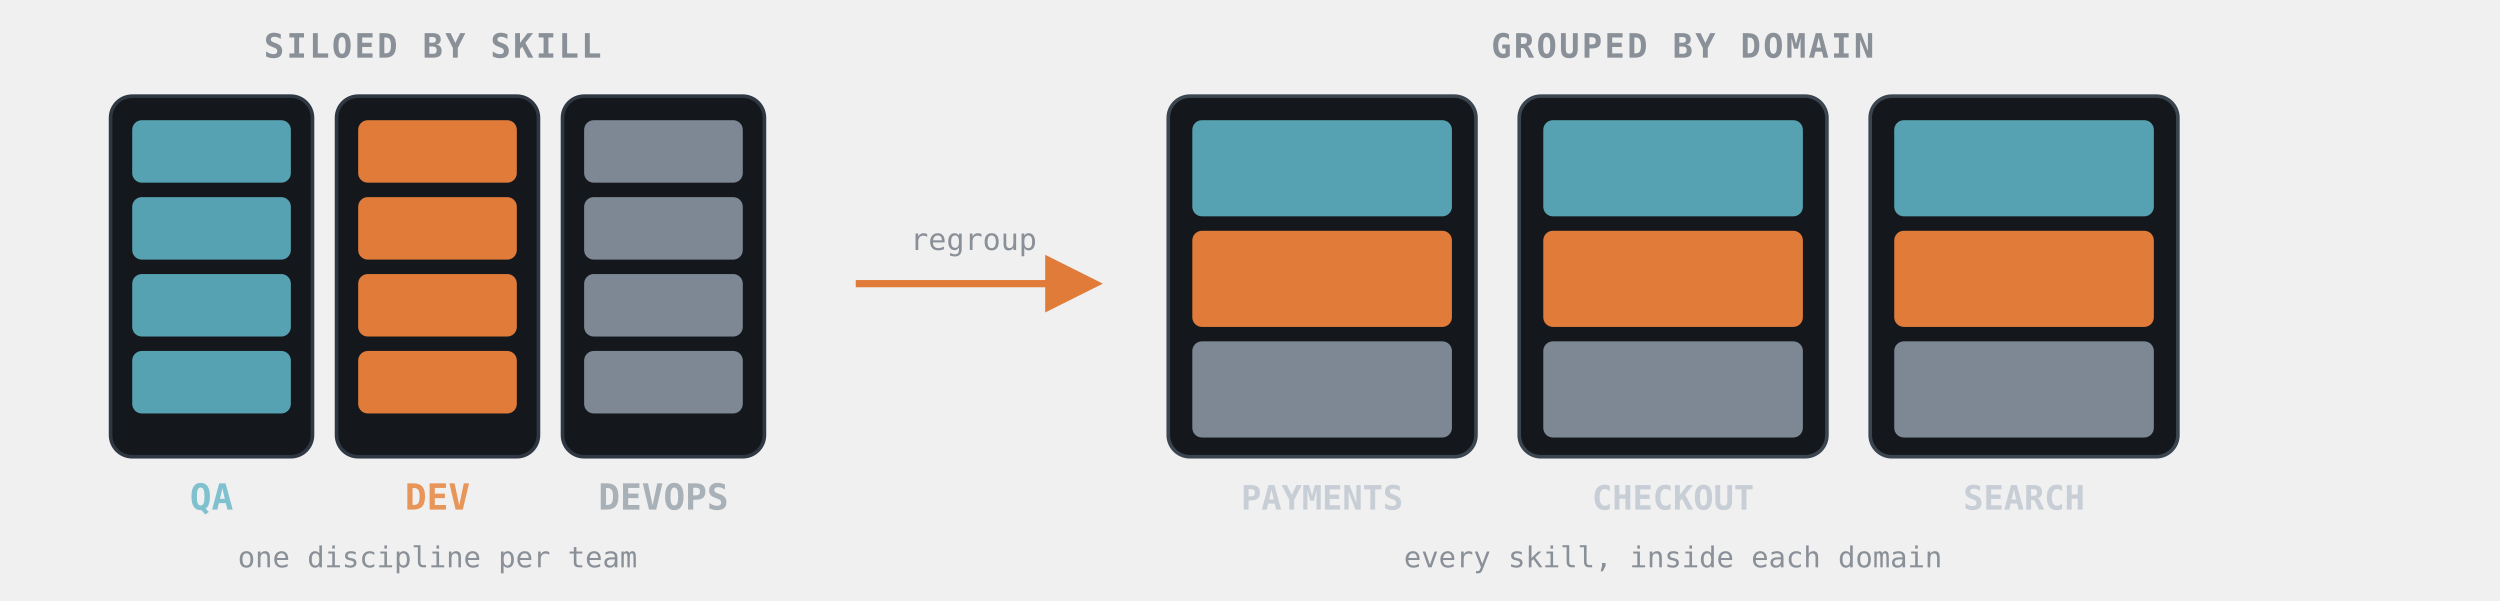
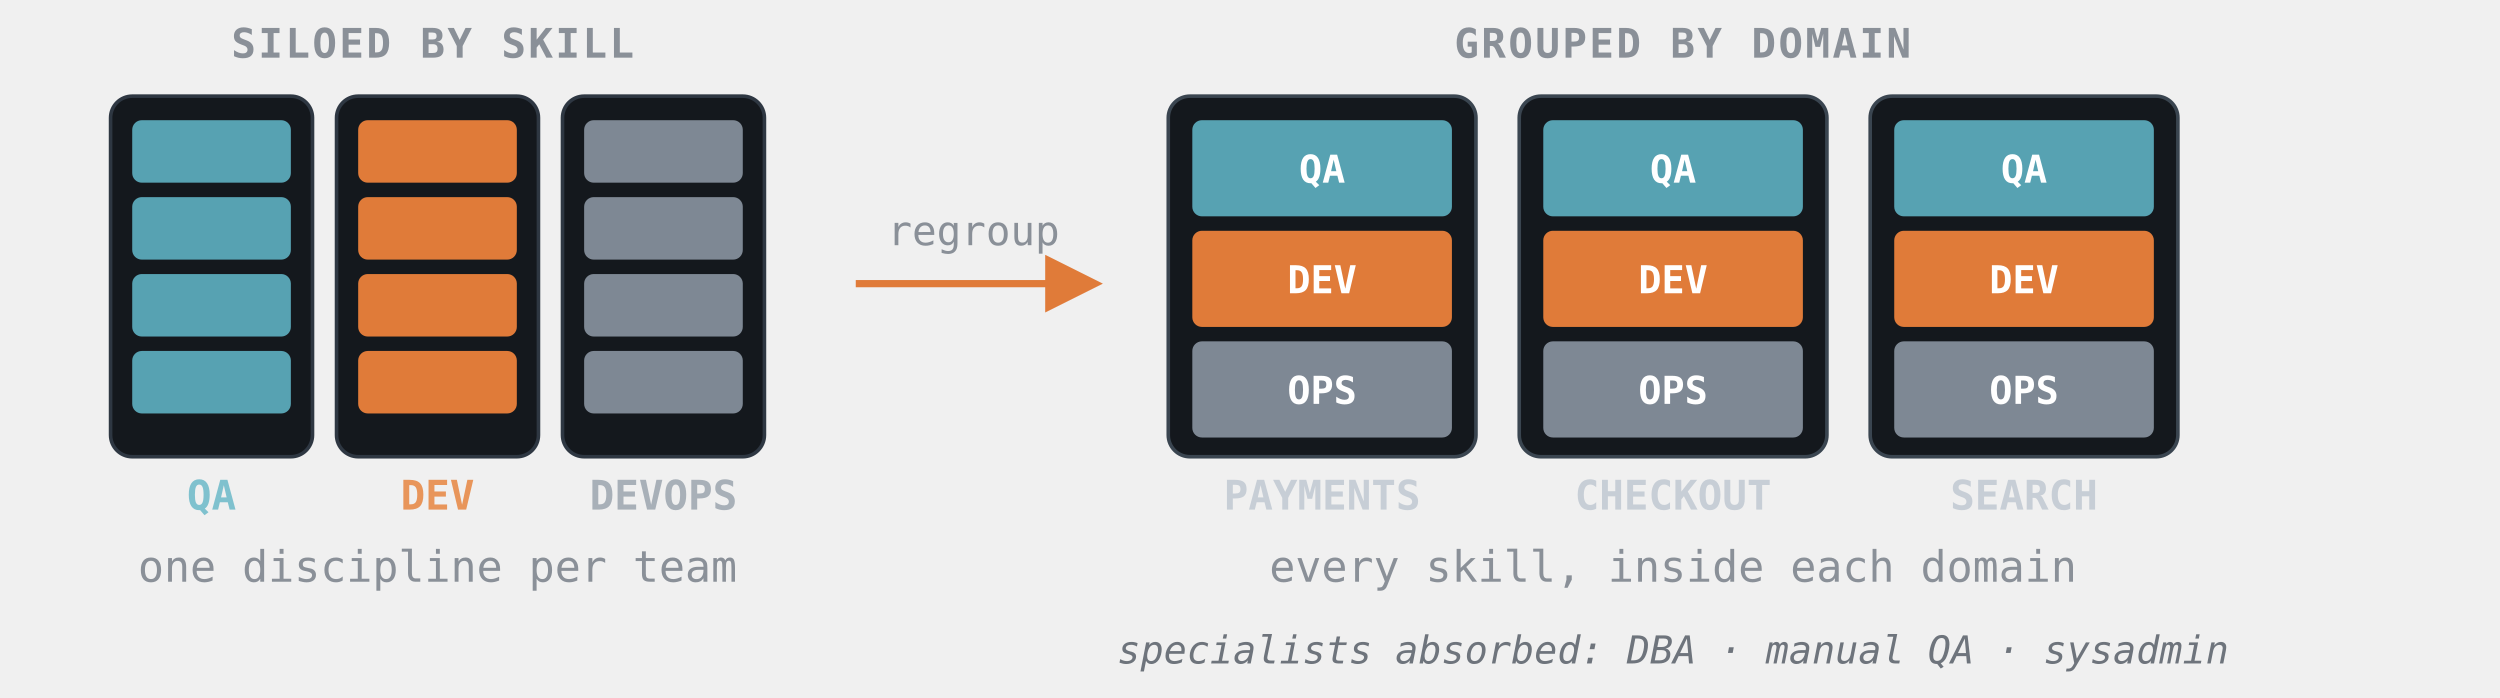
- <svg xmlns="http://www.w3.org/2000/svg" viewBox="0 0 1040 250" font-family="'JetBrains Mono', ui-monospace, Menlo, Consolas, monospace">
+ <svg xmlns="http://www.w3.org/2000/svg" viewBox="0 0 1040 290" font-family="'JetBrains Mono', ui-monospace, Menlo, Consolas, monospace">
  <defs>
    <marker id="std-ar" viewBox="0 0 10 10" refX="8" refY="5" markerWidth="8" markerHeight="8" orient="auto-start-reverse">
      <path d="M0 0L10 5L0 10z" fill="#E07B39" />
    </marker>
  </defs>
-   <text x="180" y="24" text-anchor="middle" fill="#8A9098" font-size="14" font-weight="700" letter-spacing="1">SILOED BY SKILL</text>
+   <text x="180" y="24" text-anchor="middle" fill="#8A9098" font-size="17" font-weight="700" letter-spacing="1">SILOED BY SKILL</text>
  <rect x="46" y="40" width="84" height="150" rx="9" fill="#14181D" stroke="#2E3742" stroke-width="1.5" />
  <rect x="55" y="50" width="66" height="26" rx="4" fill="#57A2B2" />
  <rect x="55" y="82" width="66" height="26" rx="4" fill="#57A2B2" />
  <rect x="55" y="114" width="66" height="26" rx="4" fill="#57A2B2" />
  <rect x="55" y="146" width="66" height="26" rx="4" fill="#57A2B2" />
-   <text x="88" y="212" text-anchor="middle" fill="#7FC1CE" font-size="15" font-weight="700">QA</text>
+   <text x="88" y="212" text-anchor="middle" fill="#7FC1CE" font-size="17" font-weight="700">QA</text>
  <rect x="140" y="40" width="84" height="150" rx="9" fill="#14181D" stroke="#2E3742" stroke-width="1.5" />
  <rect x="149" y="50" width="66" height="26" rx="4" fill="#E07B39" />
  <rect x="149" y="82" width="66" height="26" rx="4" fill="#E07B39" />
  <rect x="149" y="114" width="66" height="26" rx="4" fill="#E07B39" />
  <rect x="149" y="146" width="66" height="26" rx="4" fill="#E07B39" />
-   <text x="182" y="212" text-anchor="middle" fill="#E8955A" font-size="15" font-weight="700">DEV</text>
+   <text x="182" y="212" text-anchor="middle" fill="#E8955A" font-size="17" font-weight="700">DEV</text>
  <rect x="234" y="40" width="84" height="150" rx="9" fill="#14181D" stroke="#2E3742" stroke-width="1.5" />
  <rect x="243" y="50" width="66" height="26" rx="4" fill="#7E8894" />
  <rect x="243" y="82" width="66" height="26" rx="4" fill="#7E8894" />
  <rect x="243" y="114" width="66" height="26" rx="4" fill="#7E8894" />
  <rect x="243" y="146" width="66" height="26" rx="4" fill="#7E8894" />
-   <text x="276" y="212" text-anchor="middle" fill="#A8B0B8" font-size="15" font-weight="700">DEVOPS</text>
-   <text x="182" y="236" text-anchor="middle" fill="#8A9098" font-size="12">one discipline per team</text>
-   <text x="405" y="104" text-anchor="middle" fill="#8A9098" font-size="12.5">regroup</text>
+   <text x="276" y="212" text-anchor="middle" fill="#A8B0B8" font-size="17" font-weight="700">DEVOPS</text>
+   <text x="182" y="242" text-anchor="middle" fill="#8A9098" font-size="18">one discipline per team</text>
+   <text x="405" y="102" text-anchor="middle" fill="#8A9098" font-size="17">regroup</text>
  <line x1="356" y1="118" x2="454" y2="118" stroke="#E07B39" stroke-width="3" marker-end="url(#std-ar)" />
-   <text x="700" y="24" text-anchor="middle" fill="#8A9098" font-size="14" font-weight="700" letter-spacing="1">GROUPED BY DOMAIN</text>
+   <text x="700" y="24" text-anchor="middle" fill="#8A9098" font-size="17" font-weight="700" letter-spacing="1">GROUPED BY DOMAIN</text>
  <rect x="486" y="40" width="128" height="150" rx="9" fill="#14181D" stroke="#3A4550" stroke-width="1.5" />
  <rect x="496" y="50" width="108" height="40" rx="4" fill="#57A2B2" />
  <rect x="496" y="96" width="108" height="40" rx="4" fill="#E07B39" />
  <rect x="496" y="142" width="108" height="40" rx="4" fill="#7E8894" />
-   <text x="550" y="212" text-anchor="middle" fill="#C7CED6" font-size="14" font-weight="700">PAYMENTS</text>
+   <text x="550" y="212" text-anchor="middle" fill="#C7CED6" font-size="17" font-weight="700">PAYMENTS</text>
  <rect x="632" y="40" width="128" height="150" rx="9" fill="#14181D" stroke="#3A4550" stroke-width="1.5" />
  <rect x="642" y="50" width="108" height="40" rx="4" fill="#57A2B2" />
  <rect x="642" y="96" width="108" height="40" rx="4" fill="#E07B39" />
  <rect x="642" y="142" width="108" height="40" rx="4" fill="#7E8894" />
-   <text x="696" y="212" text-anchor="middle" fill="#C7CED6" font-size="14" font-weight="700">CHECKOUT</text>
+   <text x="696" y="212" text-anchor="middle" fill="#C7CED6" font-size="17" font-weight="700">CHECKOUT</text>
  <rect x="778" y="40" width="128" height="150" rx="9" fill="#14181D" stroke="#3A4550" stroke-width="1.5" />
  <rect x="788" y="50" width="108" height="40" rx="4" fill="#57A2B2" />
  <rect x="788" y="96" width="108" height="40" rx="4" fill="#E07B39" />
  <rect x="788" y="142" width="108" height="40" rx="4" fill="#7E8894" />
-   <text x="842" y="212" text-anchor="middle" fill="#C7CED6" font-size="14" font-weight="700">SEARCH</text>
-   <text x="696" y="236" text-anchor="middle" fill="#8A9098" font-size="12">every skill, inside each domain</text>
+   <text x="842" y="212" text-anchor="middle" fill="#C7CED6" font-size="17" font-weight="700">SEARCH</text>
+   <text x="696" y="242" text-anchor="middle" fill="#8A9098" font-size="18">every skill, inside each domain</text>
+   <text x="696" y="276" text-anchor="middle" fill="#6E747C" font-size="16" font-style="italic">specialists absorbed: DBA · manual QA · sysadmin</text>
+   <text x="550" y="76" text-anchor="middle" fill="#FFFFFF" font-size="16" font-weight="700">QA</text>
+   <text x="550" y="122" text-anchor="middle" fill="#FFFFFF" font-size="16" font-weight="700">DEV</text>
+   <text x="550" y="168" text-anchor="middle" fill="#FFFFFF" font-size="16" font-weight="700">OPS</text>
+   <text x="696" y="76" text-anchor="middle" fill="#FFFFFF" font-size="16" font-weight="700">QA</text>
+   <text x="696" y="122" text-anchor="middle" fill="#FFFFFF" font-size="16" font-weight="700">DEV</text>
+   <text x="696" y="168" text-anchor="middle" fill="#FFFFFF" font-size="16" font-weight="700">OPS</text>
+   <text x="842" y="76" text-anchor="middle" fill="#FFFFFF" font-size="16" font-weight="700">QA</text>
+   <text x="842" y="122" text-anchor="middle" fill="#FFFFFF" font-size="16" font-weight="700">DEV</text>
+   <text x="842" y="168" text-anchor="middle" fill="#FFFFFF" font-size="16" font-weight="700">OPS</text>
</svg>
